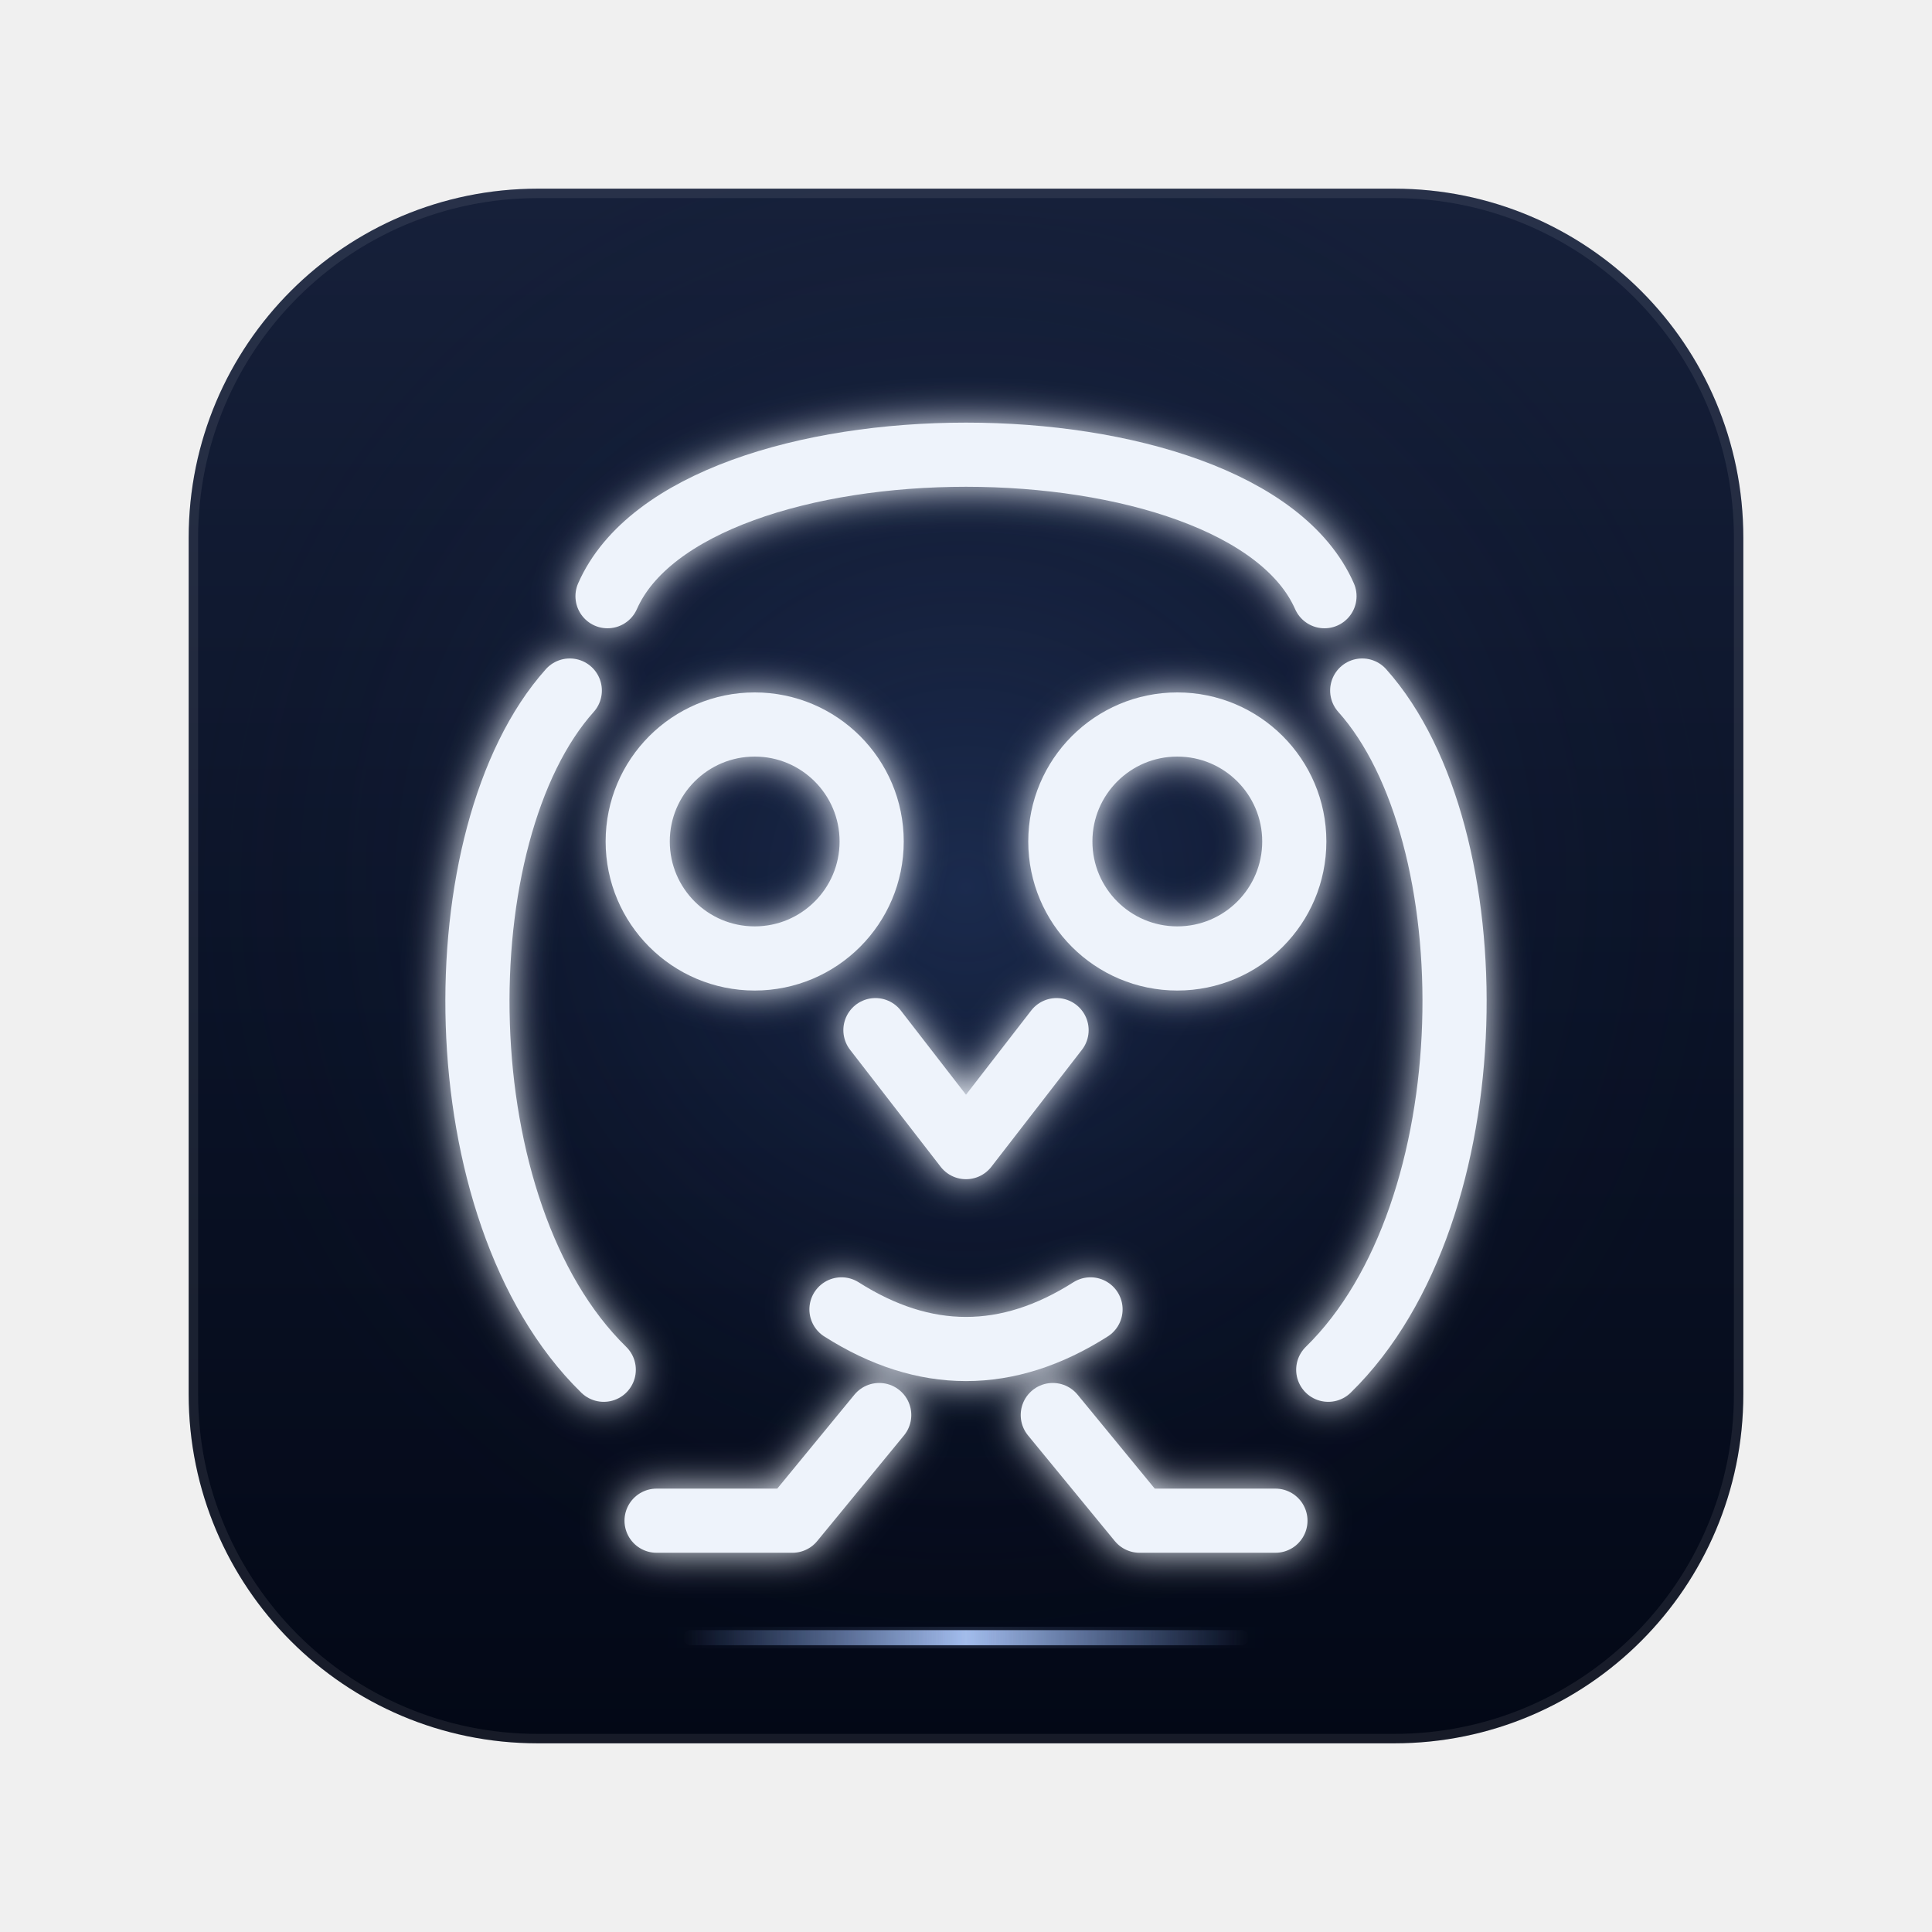
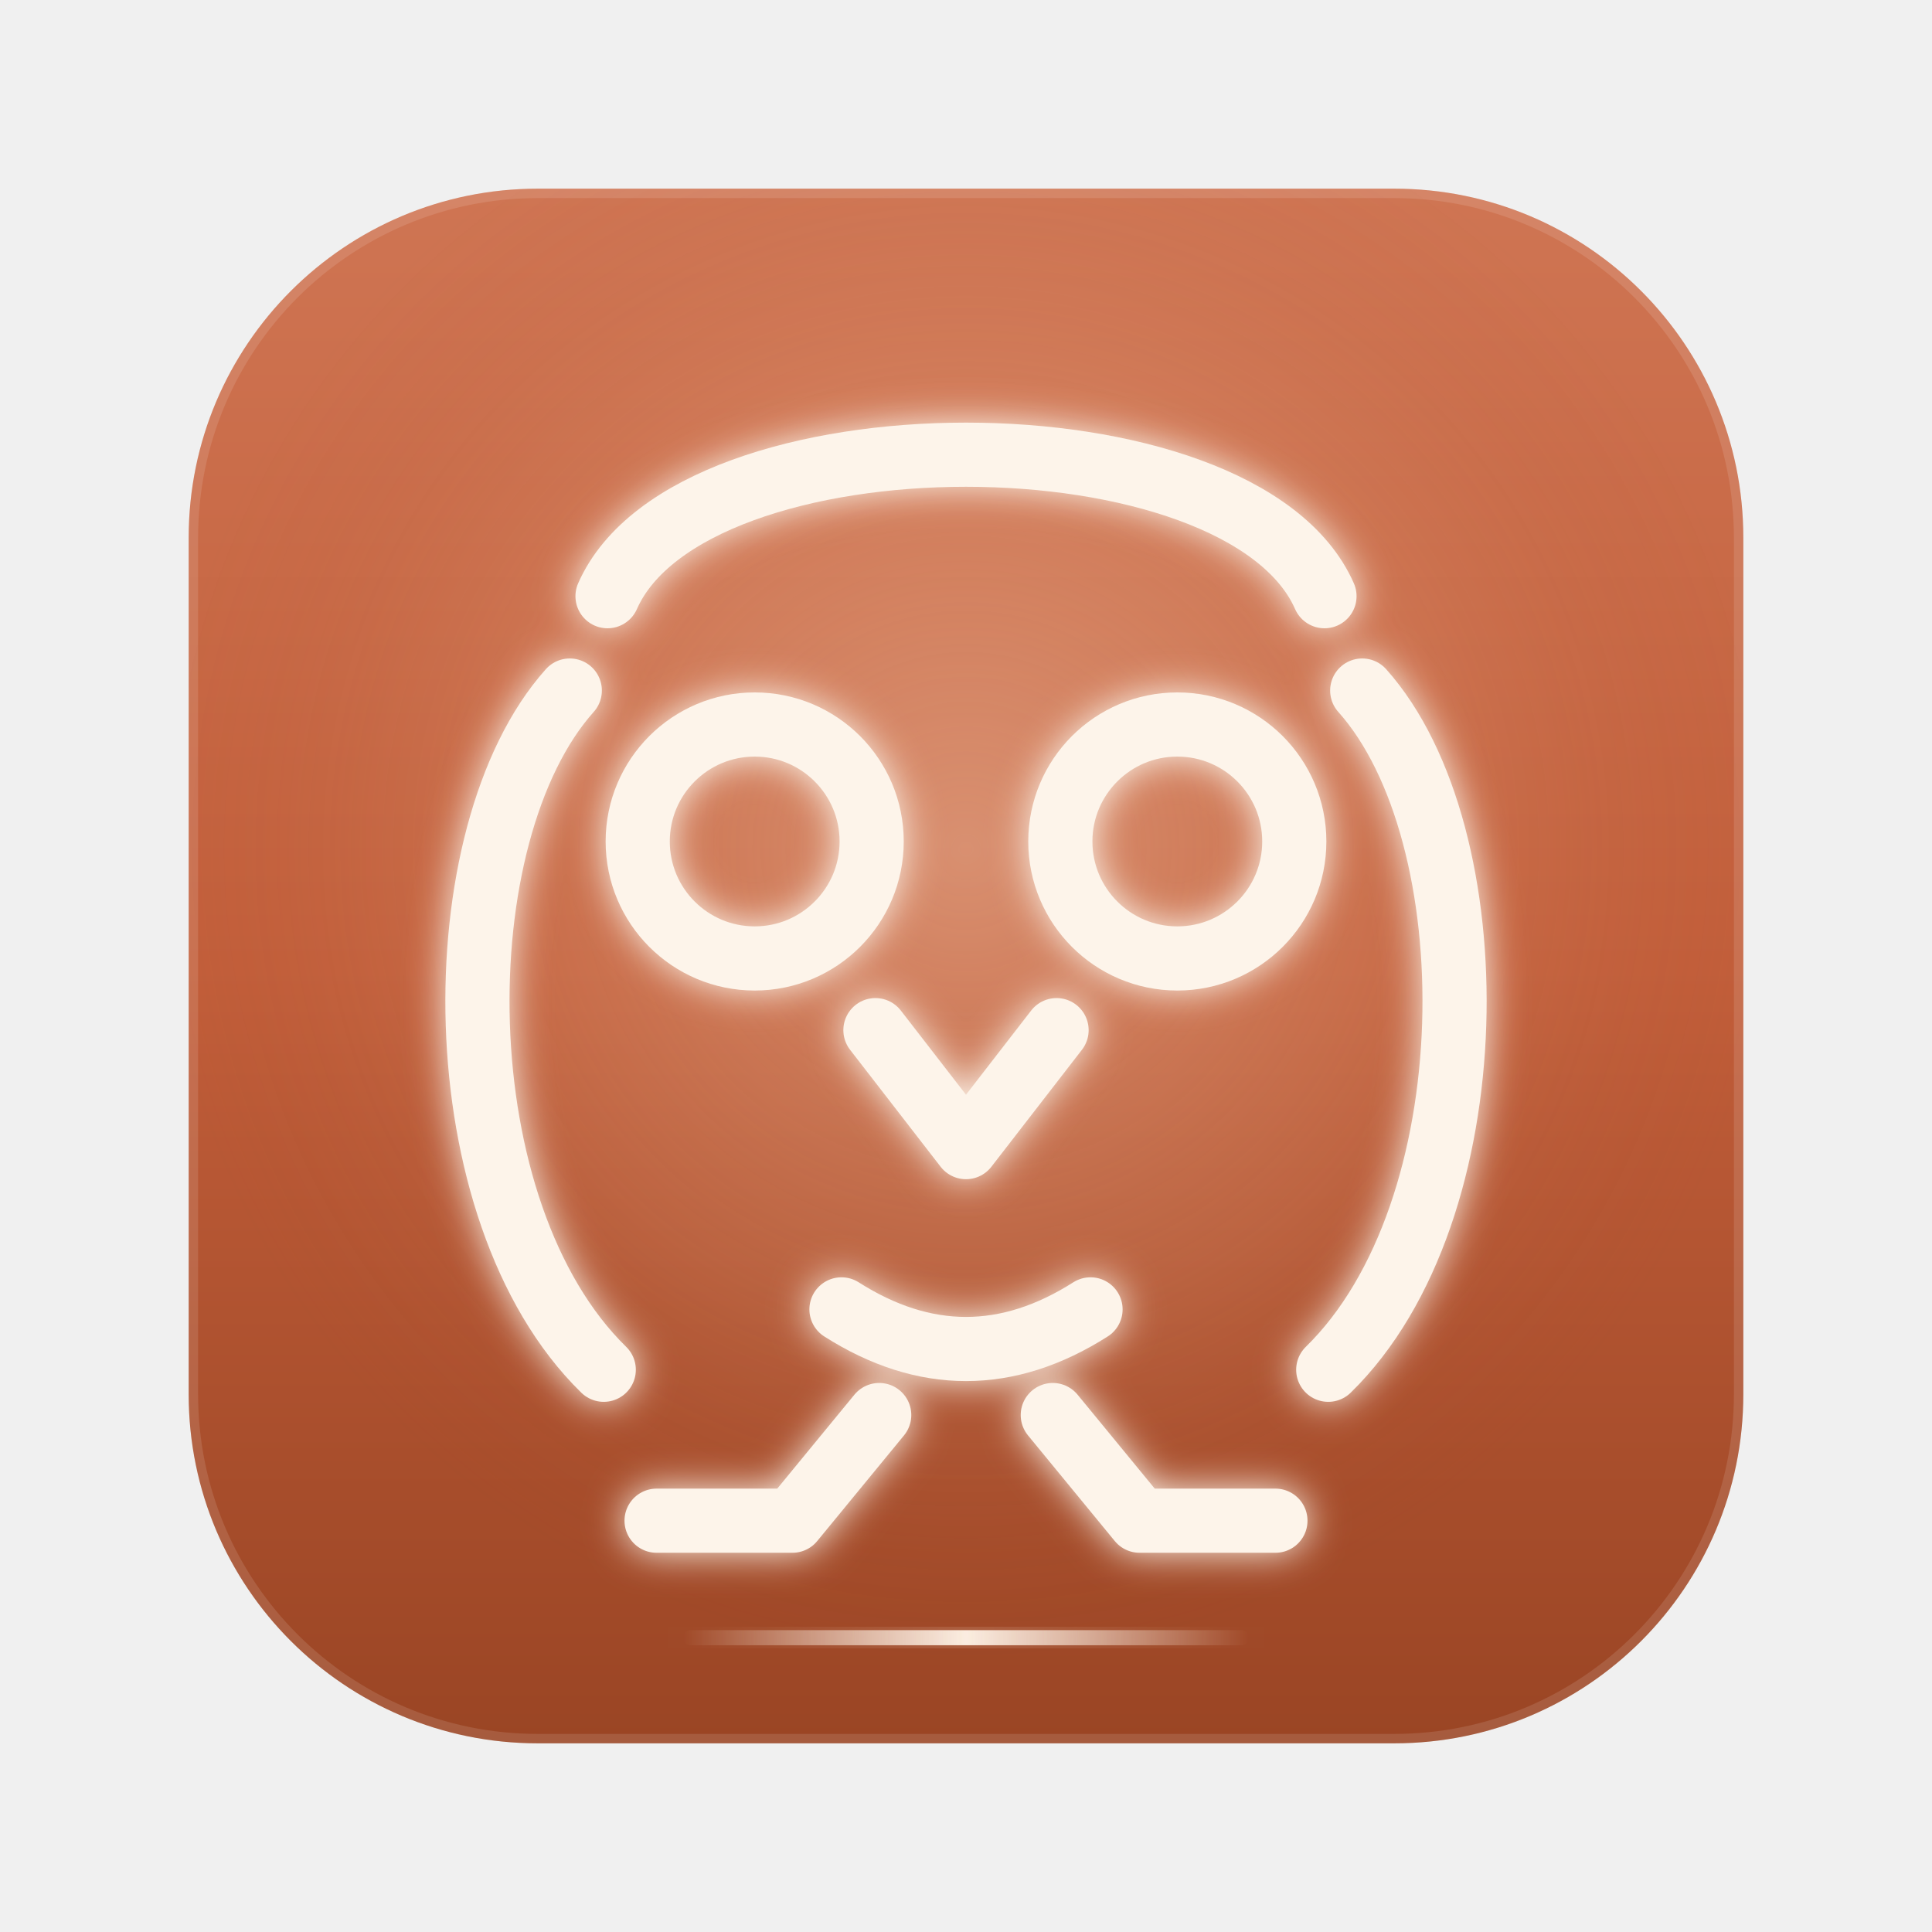
<svg xmlns="http://www.w3.org/2000/svg" width="1024" height="1024" viewBox="0 0 1024 1024" fill="none">
  <defs>
    <linearGradient id="bg" x1="512" y1="100" x2="512" y2="924" gradientUnits="userSpaceOnUse">
-       <stop offset="0" stop-color="#16203a" />
-       <stop offset="0.55" stop-color="#0a1226" />
-       <stop offset="1" stop-color="#030816" />
+       <stop offset="0" stop-color="#cf7553" />
+       <stop offset="0.5" stop-color="#c25e3a" />
+       <stop offset="1" stop-color="#9a4524" />
    </linearGradient>
-     <radialGradient id="halo" cx="512" cy="470" r="420" gradientUnits="userSpaceOnUse">
-       <stop offset="0" stop-color="#3b5a9a" stop-opacity="0.32" />
-       <stop offset="0.6" stop-color="#22345e" stop-opacity="0.12" />
-       <stop offset="1" stop-color="#0a1226" stop-opacity="0" />
+     <radialGradient id="halo" cx="512" cy="450" r="430" gradientUnits="userSpaceOnUse">
+       <stop offset="0" stop-color="#ffe6cf" stop-opacity="0.35" />
+       <stop offset="0.6" stop-color="#f3c8a8" stop-opacity="0.12" />
+       <stop offset="1" stop-color="#9a4524" stop-opacity="0" />
    </radialGradient>
    <linearGradient id="scan" x1="362" y1="0" x2="662" y2="0" gradientUnits="userSpaceOnUse">
-       <stop offset="0" stop-color="#7da2e8" stop-opacity="0" />
-       <stop offset="0.5" stop-color="#aac4f5" stop-opacity="0.95" />
-       <stop offset="1" stop-color="#7da2e8" stop-opacity="0" />
+       <stop offset="0" stop-color="#fff4e8" stop-opacity="0" />
+       <stop offset="0.5" stop-color="#fff4e8" stop-opacity="0.95" />
+       <stop offset="1" stop-color="#fff4e8" stop-opacity="0" />
    </linearGradient>
    <filter id="glow" x="-20%" y="-20%" width="140%" height="140%">
      <feGaussianBlur in="SourceGraphic" stdDeviation="10" result="blur" />
      <feMerge>
        <feMergeNode in="blur" />
        <feMergeNode in="SourceGraphic" />
      </feMerge>
    </filter>
  </defs>
  <rect x="100" y="100" width="824" height="824" rx="185" fill="url(#bg)" />
  <rect x="100" y="100" width="824" height="824" rx="185" fill="url(#halo)" />
-   <rect x="102.5" y="102.5" width="819" height="819" rx="182.5" stroke="#ffffff" stroke-opacity="0.08" stroke-width="5" />
-   <g filter="url(#glow)" stroke="#eef3fb" stroke-width="34" stroke-linecap="round" stroke-linejoin="round">
+   <rect x="102.5" y="102.5" width="819" height="819" rx="182.5" stroke="#ffffff" stroke-opacity="0.12" stroke-width="5" />
+   <g filter="url(#glow)" stroke="#fdf4ea" stroke-width="34" stroke-linecap="round" stroke-linejoin="round">
    <path d="M 322 316 C 366 216 658 216 702 316" />
    <path d="M 302 366 C 234 442 234 642 320 726" />
    <path d="M 722 366 C 790 442 790 642 704 726" />
    <circle cx="400" cy="446" r="62" />
    <circle cx="624" cy="446" r="62" />
    <path d="M 464 546 L 512 608 L 560 546" />
    <path d="M 446 694 Q 512 736 578 694" />
    <path d="M 348 806 L 420 806 L 466 750" />
    <path d="M 676 806 L 604 806 L 558 750" />
  </g>
  <rect x="362" y="864" width="300" height="8" rx="4" fill="url(#scan)" filter="url(#glow)" />
</svg>
